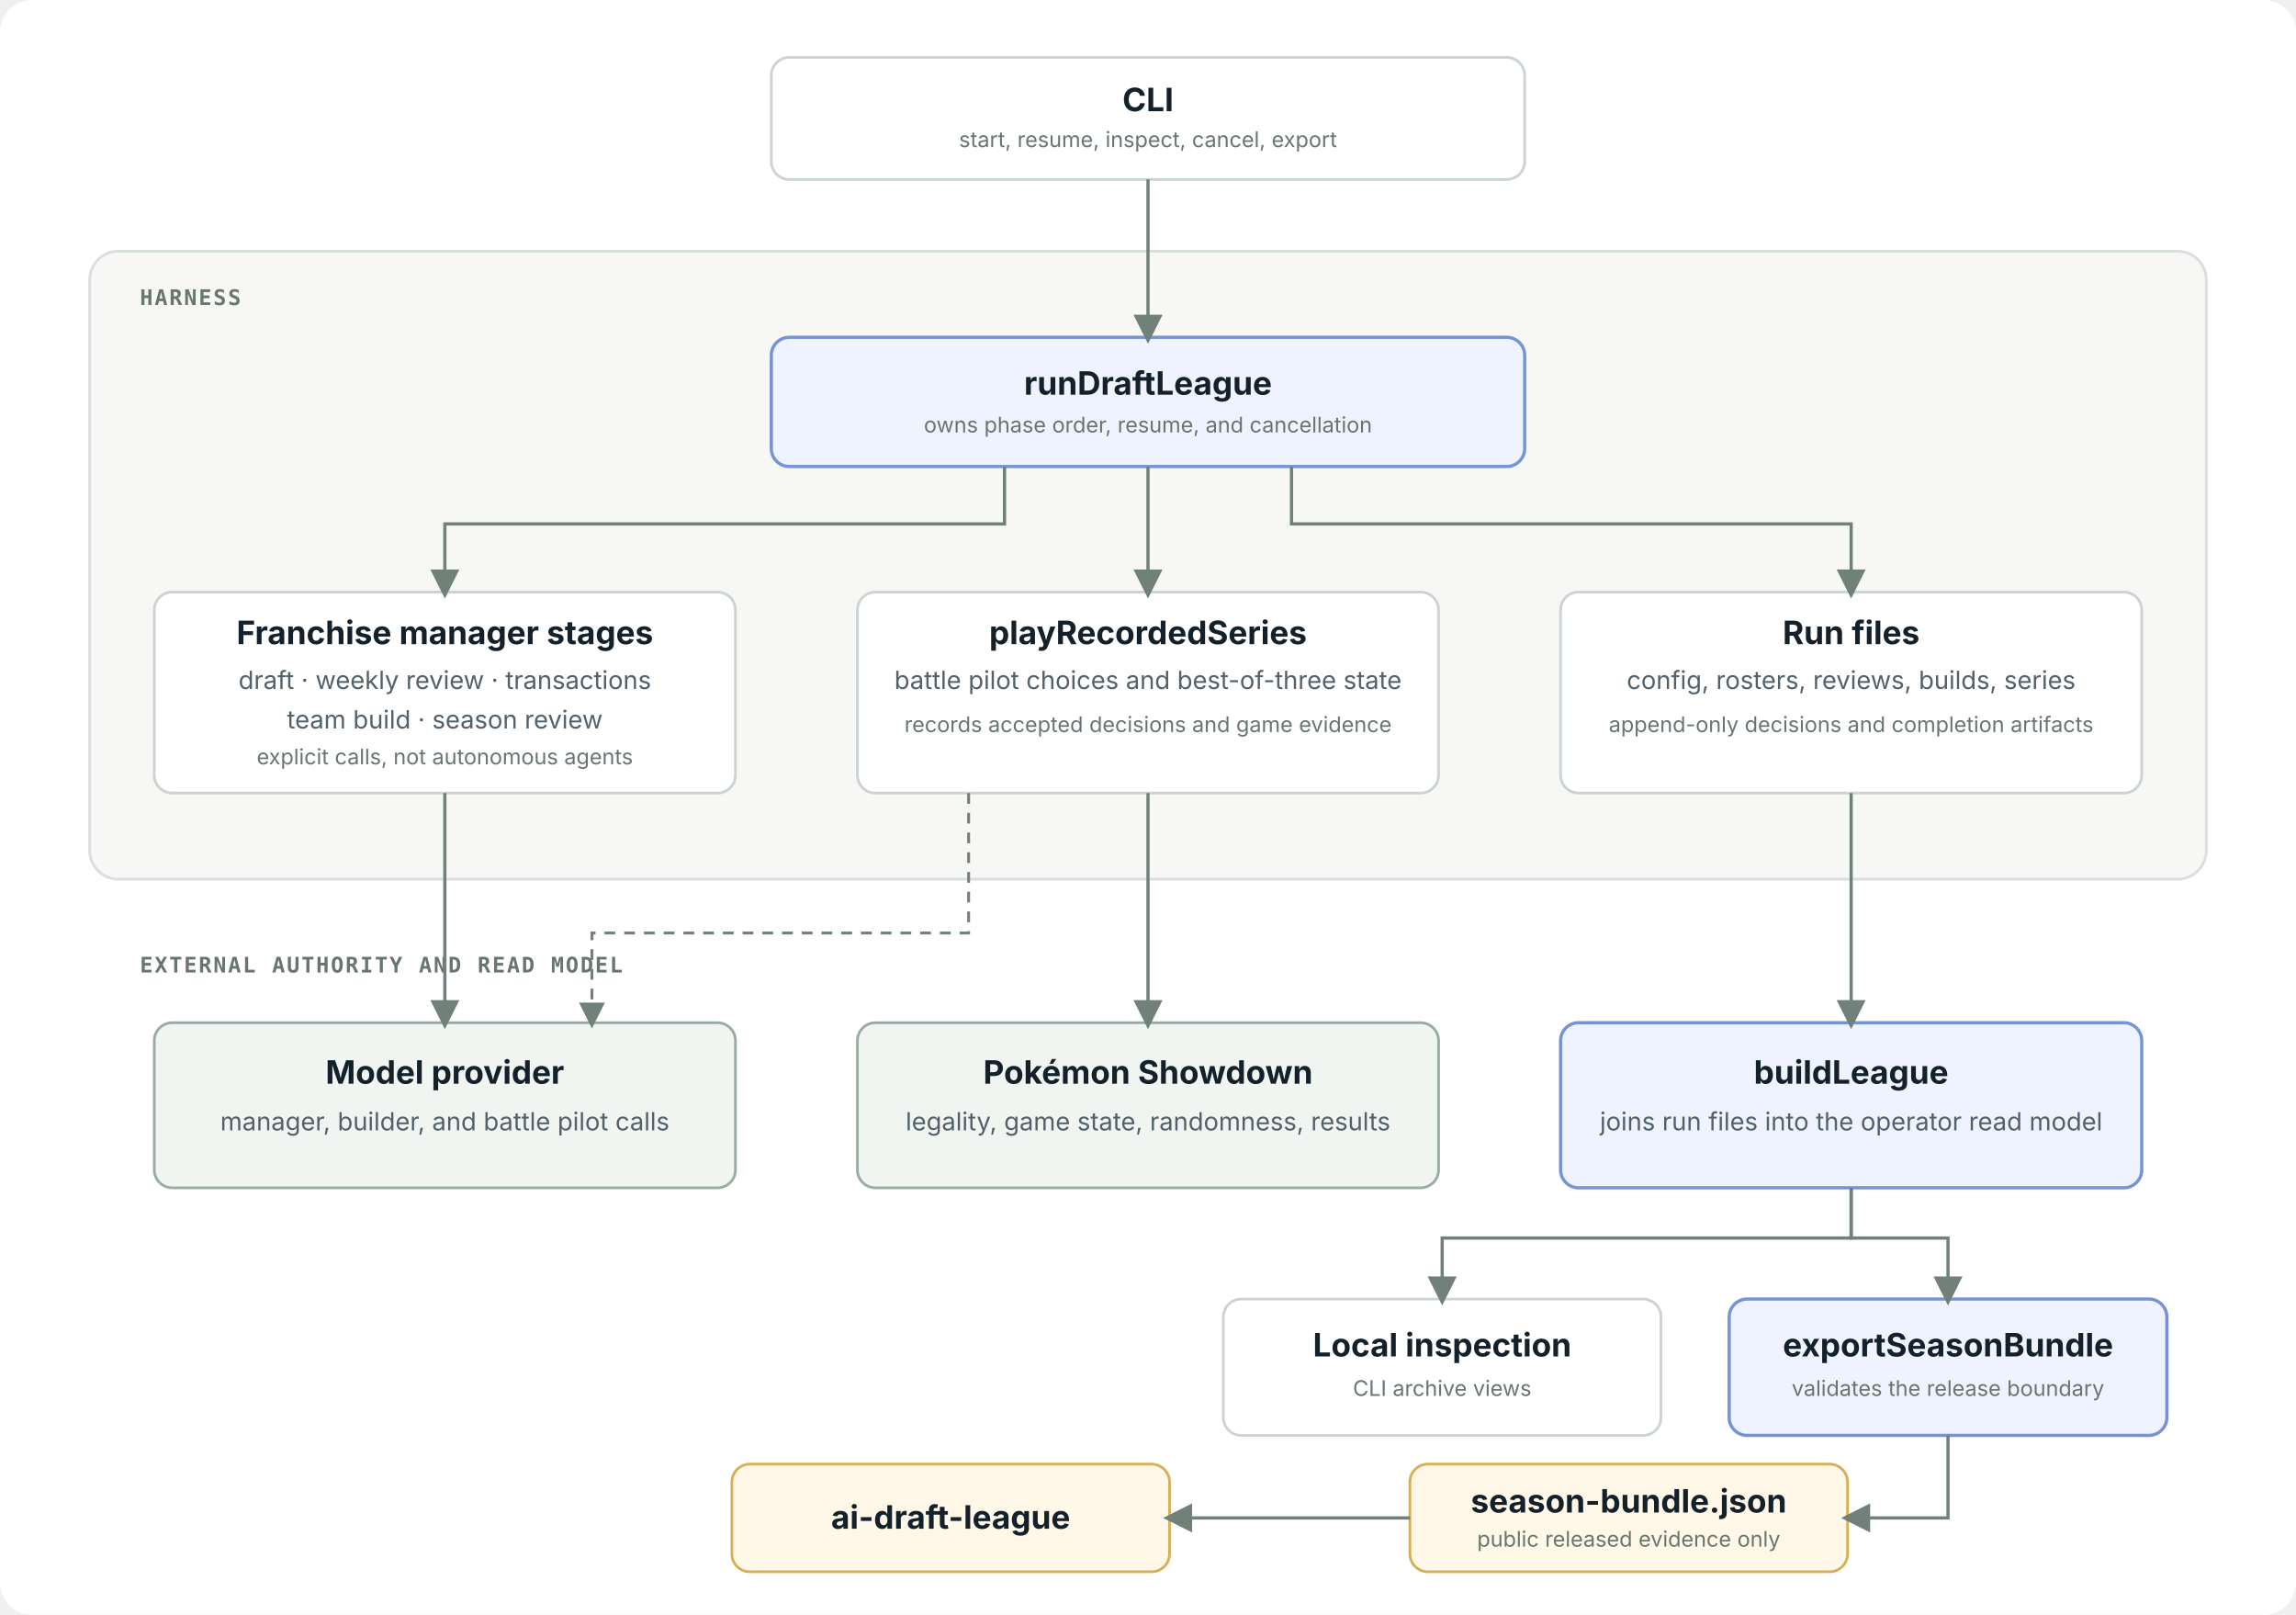
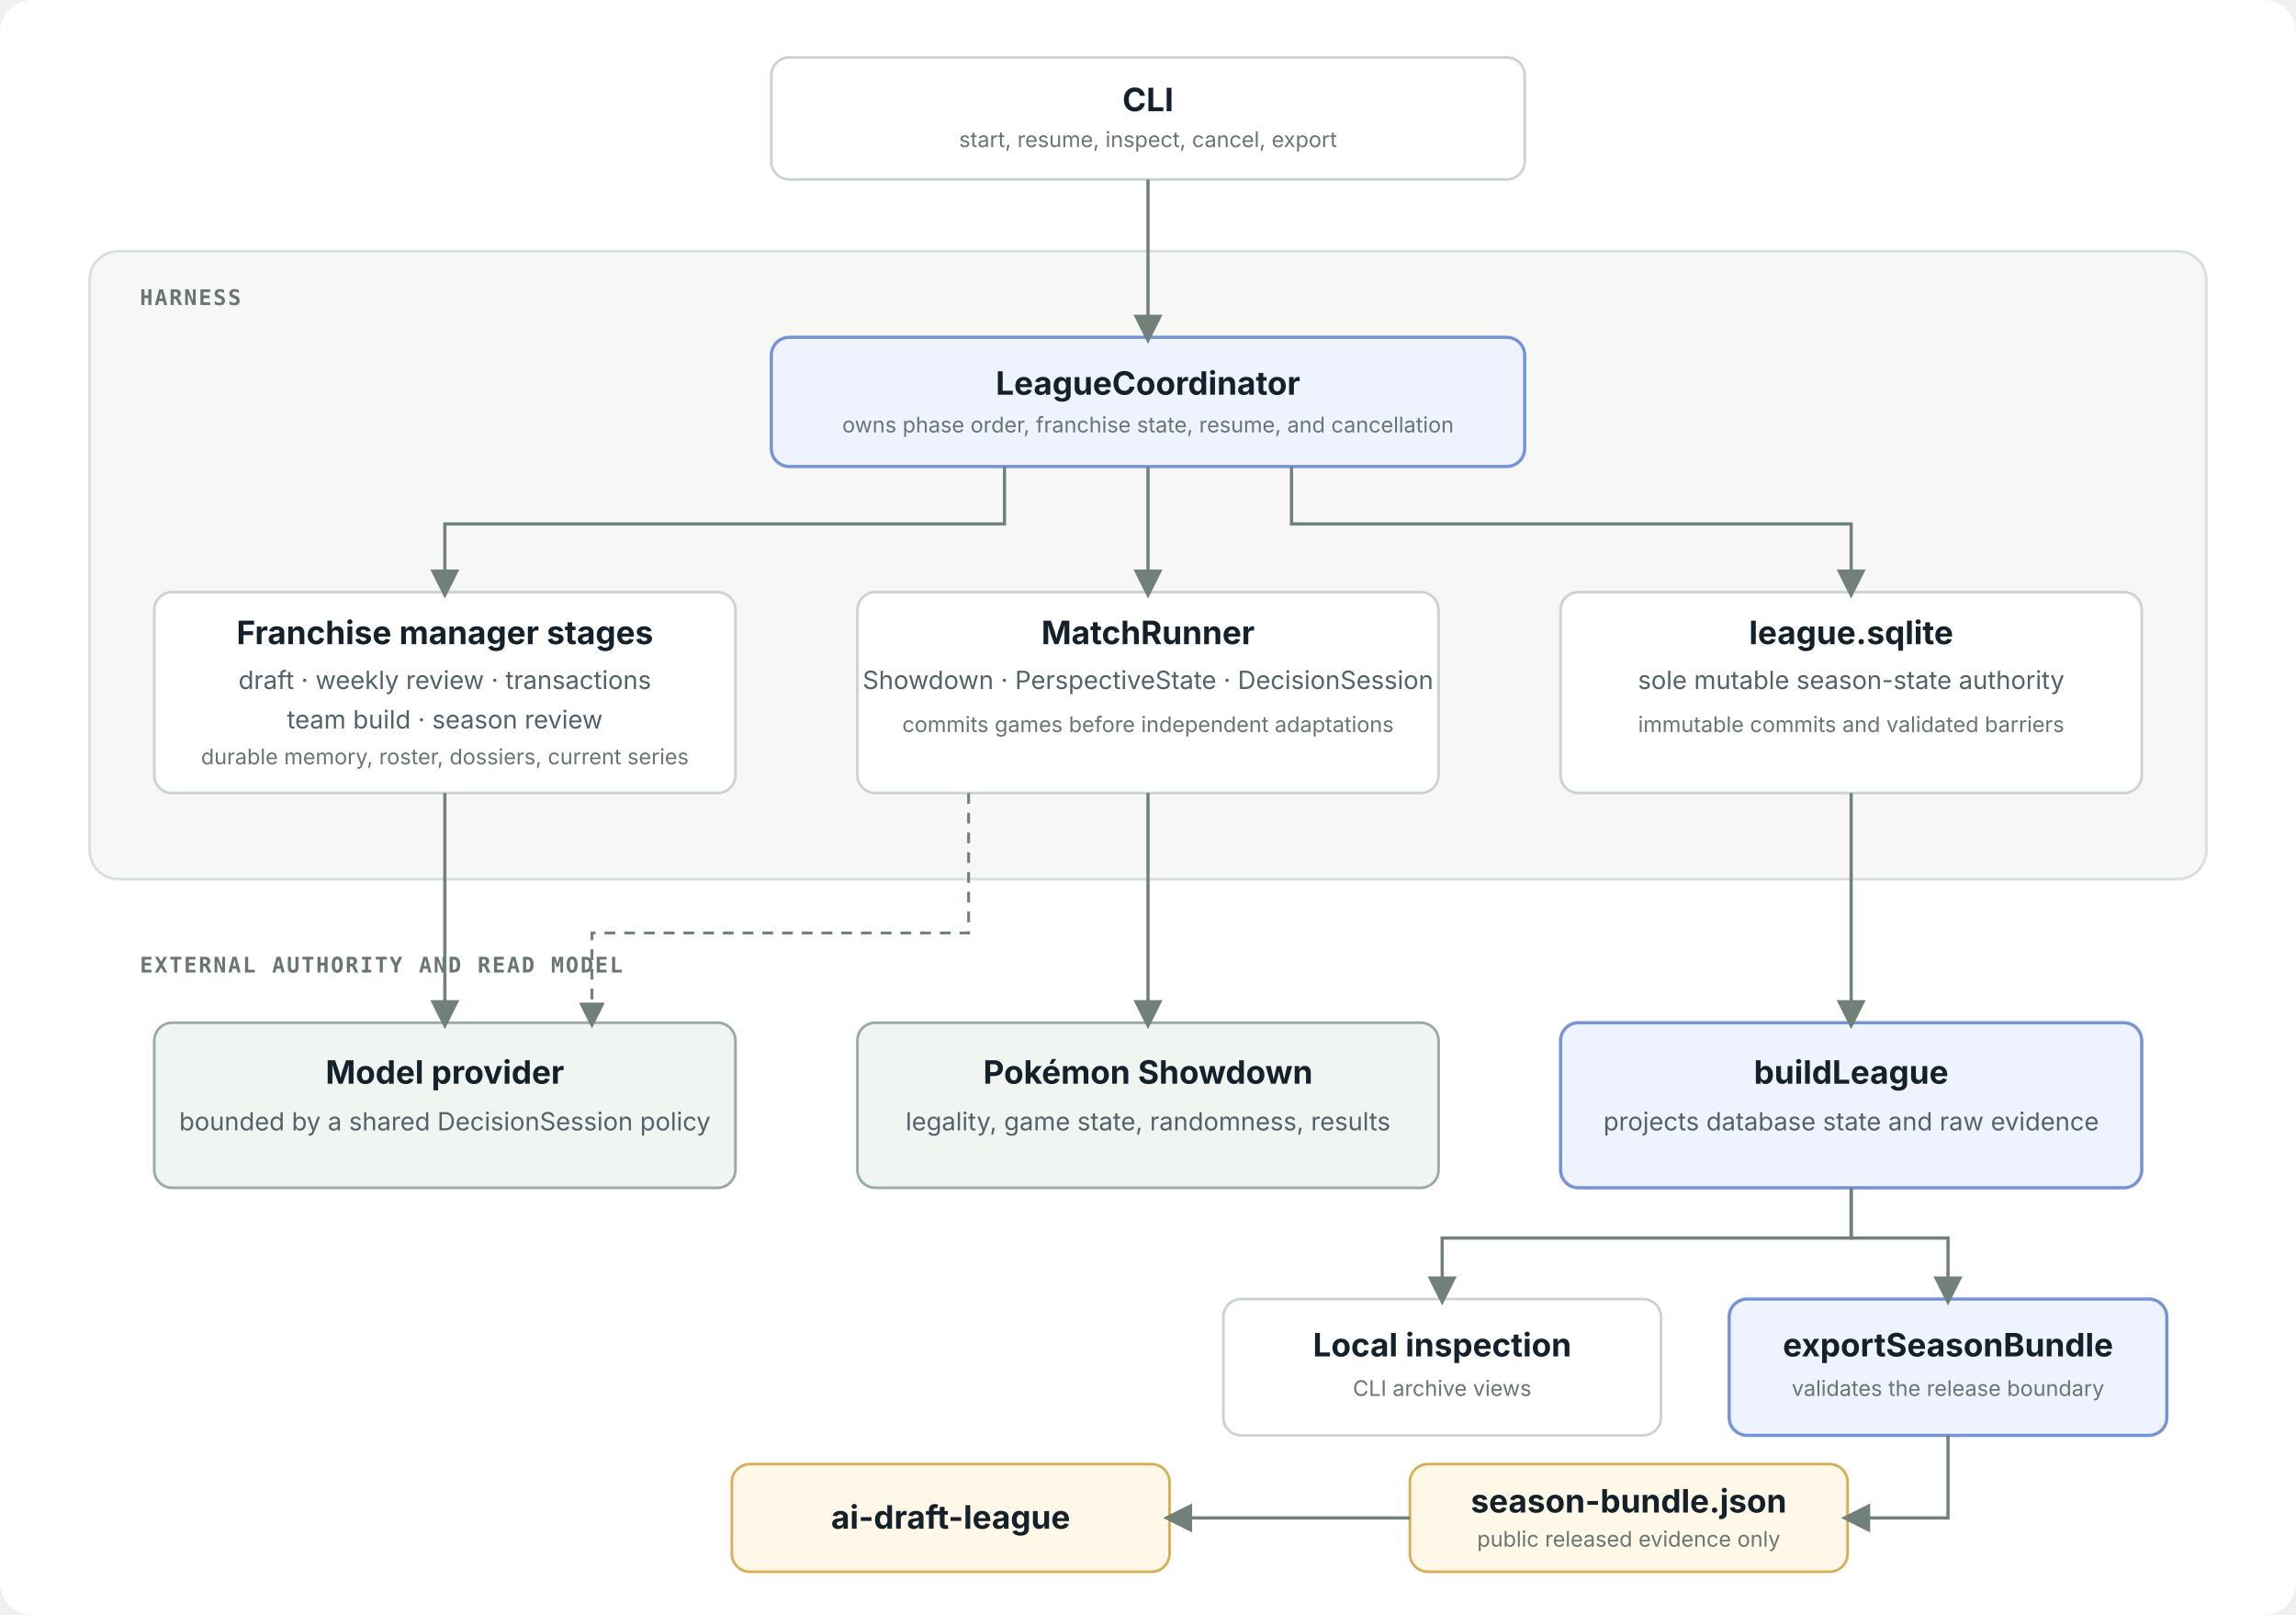
<svg xmlns="http://www.w3.org/2000/svg" width="1280" height="900" viewBox="0 0 1280 900" role="img" aria-labelledby="title desc">
  <defs>
    <marker id="arrow" markerWidth="9" markerHeight="9" refX="7" refY="4.5" orient="auto" markerUnits="strokeWidth">
      <path d="M0 0 9 4.5 0 9Z" fill="#718078" />
    </marker>
    <style>
      .group{fill:#f7f8f6;stroke:#d9dfdc;stroke-width:1.5}
      .box{fill:#fff;stroke:#cbd4cf;stroke-width:1.5}
      .primary{fill:#eef3ff;stroke:#7694d5;stroke-width:1.8}
      .external{fill:#f1f5f2;stroke:#9aaba2;stroke-width:1.5}
      .publish{fill:#fff8e9;stroke:#d6af57;stroke-width:1.5}
      .line{fill:none;stroke:#718078;stroke-width:1.8;marker-end:url(#arrow)}
      .dash{fill:none;stroke:#718078;stroke-width:1.6;stroke-dasharray:6 5;marker-end:url(#arrow)}
      .label{font:700 12px ui-monospace,SFMono-Regular,Consolas,monospace;letter-spacing:.08em;fill:#68766f}
      .title{font:700 18px Inter,ui-sans-serif,system-ui,sans-serif;fill:#14212b}
      .body{font:14px Inter,ui-sans-serif,system-ui,sans-serif;fill:#52616a}
      .small{font:12px Inter,ui-sans-serif,system-ui,sans-serif;fill:#68766f}
    </style>
  </defs>
  <rect width="1280" height="900" rx="18" fill="#fff" />
  <rect class="box" x="430" y="32" width="420" height="68" rx="10" />
  <text class="title" x="640" y="62" text-anchor="middle">CLI</text>
  <text class="small" x="640" y="82" text-anchor="middle">start, resume, inspect, cancel, export</text>
  <rect class="group" x="50" y="140" width="1180" height="350" rx="16" />
  <text class="label" x="78" y="170">HARNESS</text>
  <rect class="primary" x="430" y="188" width="420" height="72" rx="10" />
-   <text class="title" x="640" y="220" text-anchor="middle">runDraftLeague</text>
-   <text class="small" x="640" y="241" text-anchor="middle">owns phase order, resume, and cancellation</text>
+   <text class="title" x="640" y="220" text-anchor="middle">LeagueCoordinator</text>
+   <text class="small" x="640" y="241" text-anchor="middle">owns phase order, franchise state, resume, and cancellation</text>
  <rect class="box" x="86" y="330" width="324" height="112" rx="10" />
  <text class="title" x="248" y="359" text-anchor="middle">Franchise manager stages</text>
  <text class="body" x="248" y="384" text-anchor="middle">draft · weekly review · transactions</text>
  <text class="body" x="248" y="406" text-anchor="middle">team build · season review</text>
-   <text class="small" x="248" y="426" text-anchor="middle">explicit calls, not autonomous agents</text>
+   <text class="small" x="248" y="426" text-anchor="middle">durable memory, roster, dossiers, current series</text>
  <rect class="box" x="478" y="330" width="324" height="112" rx="10" />
-   <text class="title" x="640" y="359" text-anchor="middle">playRecordedSeries</text>
-   <text class="body" x="640" y="384" text-anchor="middle">battle pilot choices and best-of-three state</text>
-   <text class="small" x="640" y="408" text-anchor="middle">records accepted decisions and game evidence</text>
+   <text class="title" x="640" y="359" text-anchor="middle">MatchRunner</text>
+   <text class="body" x="640" y="384" text-anchor="middle">Showdown · PerspectiveState · DecisionSession</text>
+   <text class="small" x="640" y="408" text-anchor="middle">commits games before independent adaptations</text>
  <rect class="box" x="870" y="330" width="324" height="112" rx="10" />
-   <text class="title" x="1032" y="359" text-anchor="middle">Run files</text>
-   <text class="body" x="1032" y="384" text-anchor="middle">config, rosters, reviews, builds, series</text>
-   <text class="small" x="1032" y="408" text-anchor="middle">append-only decisions and completion artifacts</text>
+   <text class="title" x="1032" y="359" text-anchor="middle">league.sqlite</text>
+   <text class="body" x="1032" y="384" text-anchor="middle">sole mutable season-state authority</text>
+   <text class="small" x="1032" y="408" text-anchor="middle">immutable commits and validated barriers</text>
  <path class="line" d="M640 100V188" />
  <path class="line" d="M560 260V292H248V330" />
  <path class="line" d="M640 260V330" />
  <path class="line" d="M720 260V292H1032V330" />
  <text class="label" x="78" y="542">EXTERNAL AUTHORITY AND READ MODEL</text>
  <rect class="external" x="86" y="570" width="324" height="92" rx="10" />
  <text class="title" x="248" y="604" text-anchor="middle">Model provider</text>
-   <text class="body" x="248" y="630" text-anchor="middle">manager, builder, and battle pilot calls</text>
+   <text class="body" x="248" y="630" text-anchor="middle">bounded by a shared DecisionSession policy</text>
  <rect class="external" x="478" y="570" width="324" height="92" rx="10" />
  <text class="title" x="640" y="604" text-anchor="middle">Pokémon Showdown</text>
  <text class="body" x="640" y="630" text-anchor="middle">legality, game state, randomness, results</text>
  <rect class="primary" x="870" y="570" width="324" height="92" rx="10" />
  <text class="title" x="1032" y="604" text-anchor="middle">buildLeague</text>
-   <text class="body" x="1032" y="630" text-anchor="middle">joins run files into the operator read model</text>
+   <text class="body" x="1032" y="630" text-anchor="middle">projects database state and raw evidence</text>
  <path class="line" d="M248 442V570" />
  <path class="dash" d="M540 442V520H330V570" />
  <path class="line" d="M640 442V570" />
  <path class="line" d="M1032 442V570" />
  <rect class="box" x="682" y="724" width="244" height="76" rx="10" />
  <text class="title" x="804" y="756" text-anchor="middle">Local inspection</text>
  <text class="small" x="804" y="778" text-anchor="middle">CLI archive views</text>
  <rect class="primary" x="964" y="724" width="244" height="76" rx="10" />
  <text class="title" x="1086" y="756" text-anchor="middle">exportSeasonBundle</text>
  <text class="small" x="1086" y="778" text-anchor="middle">validates the release boundary</text>
  <path class="line" d="M1032 662V690H804V724" />
  <path class="line" d="M1032 662V690H1086V724" />
  <rect class="publish" x="408" y="816" width="244" height="60" rx="10" />
  <text class="title" x="530" y="852" text-anchor="middle">ai-draft-league</text>
  <rect class="publish" x="786" y="816" width="244" height="60" rx="10" />
  <text class="title" x="908" y="843" text-anchor="middle">season-bundle.json</text>
  <text class="small" x="908" y="862" text-anchor="middle">public released evidence only</text>
  <path class="line" d="M1086 800V846H1030" />
  <path class="line" d="M786 846H652" />
</svg>
